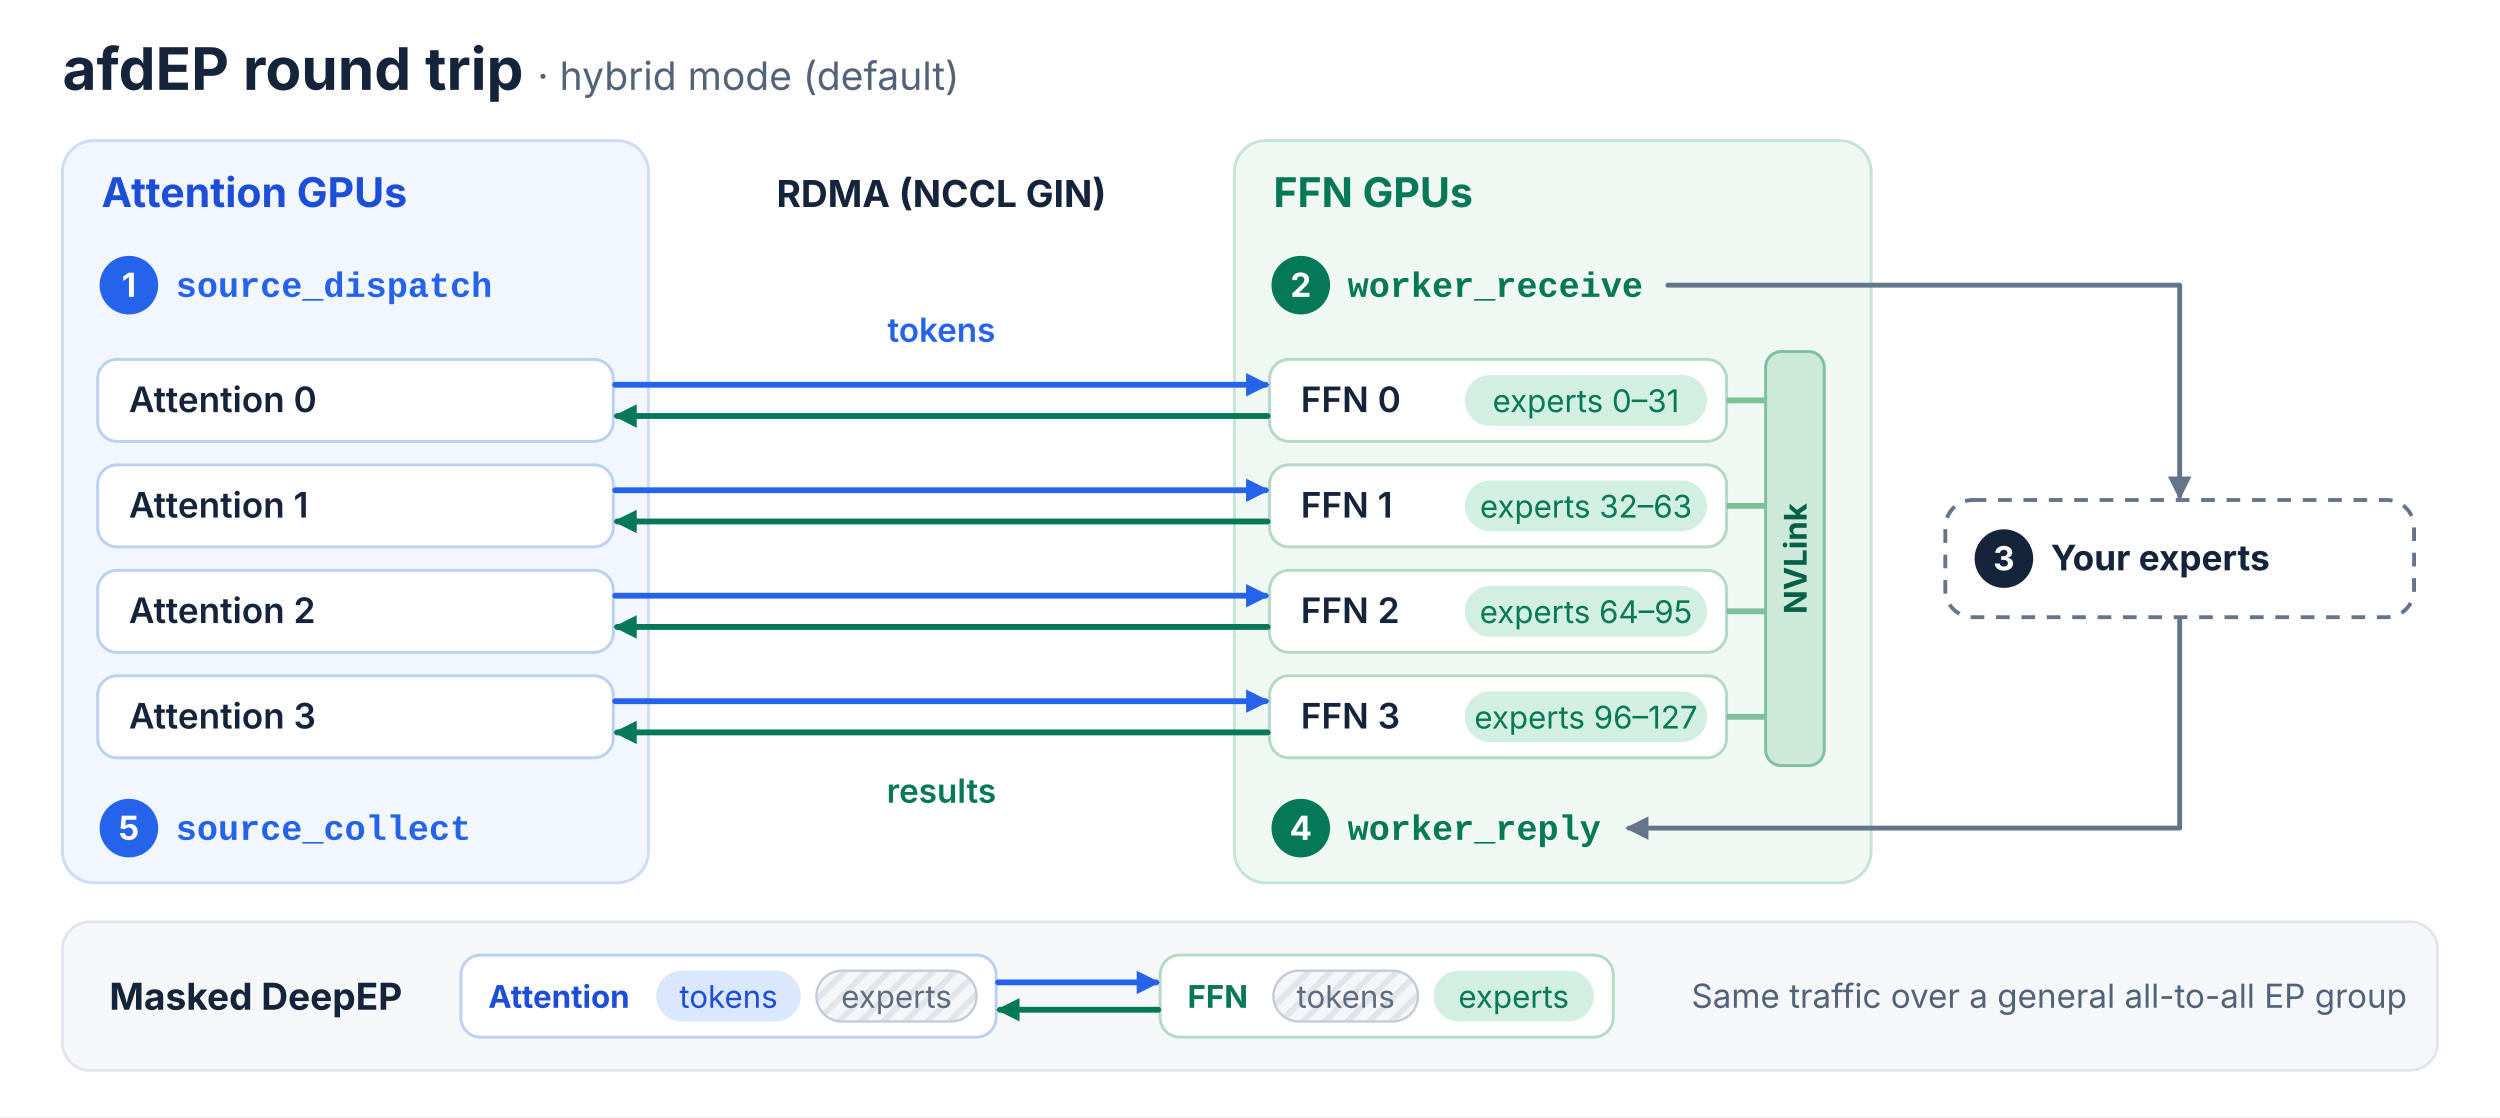
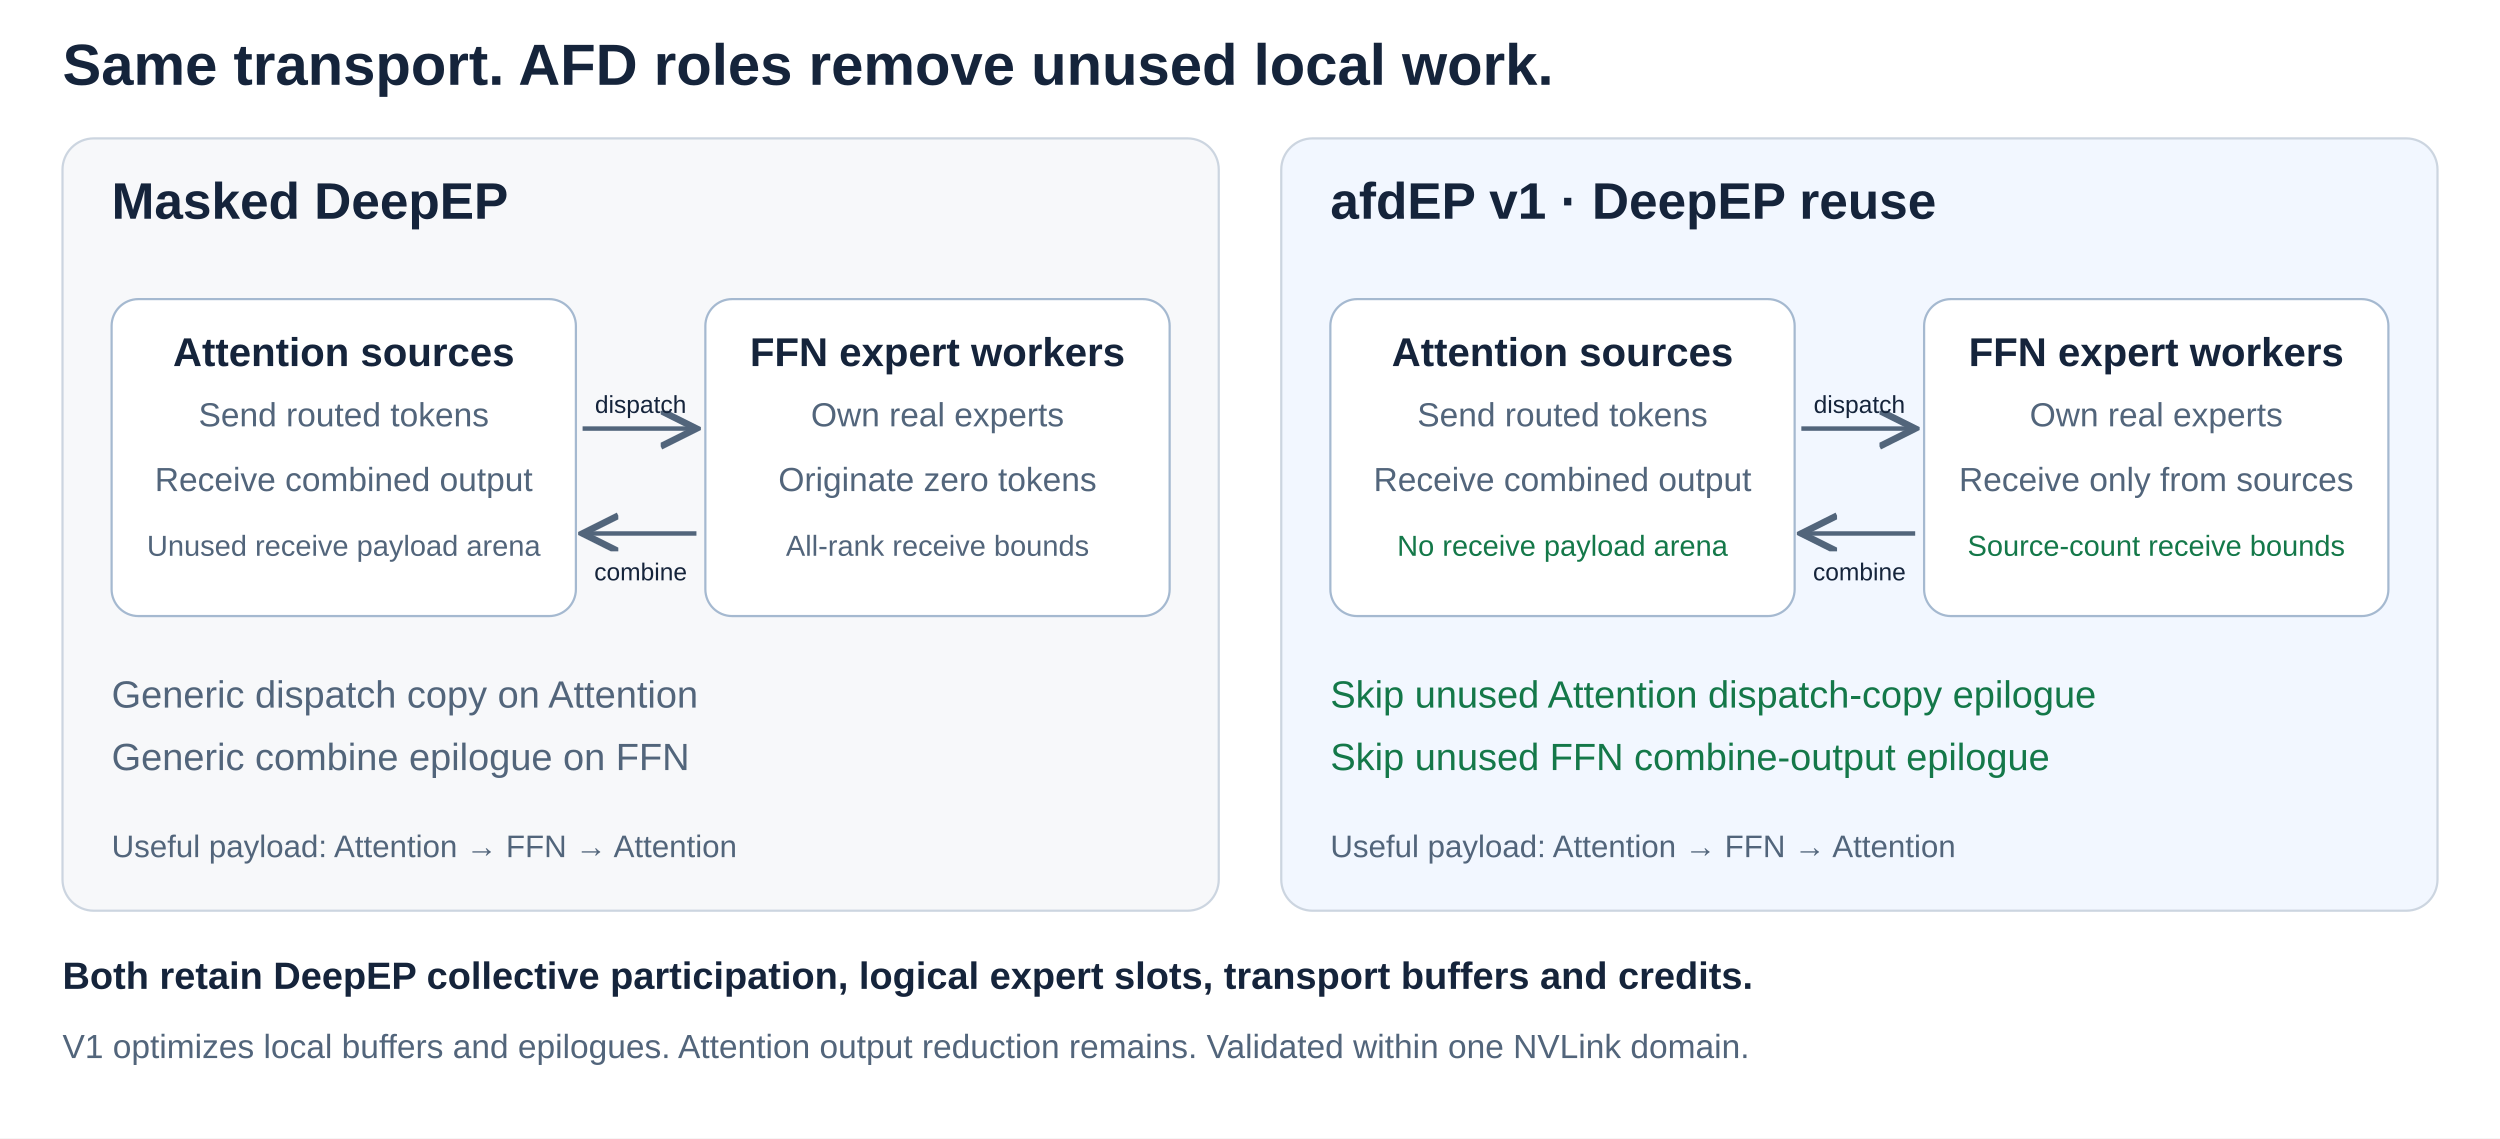
- <svg xmlns="http://www.w3.org/2000/svg" width="1280" height="572" viewBox="0 0 1280 572" role="img" aria-labelledby="title desc">
+ <svg xmlns="http://www.w3.org/2000/svg" width="1120" height="510" viewBox="0 0 1120 510" role="img" aria-labelledby="title desc">
  <defs>
-     <marker id="req" markerWidth="12" markerHeight="12" refX="10" refY="6" orient="auto" markerUnits="userSpaceOnUse">
-       <path d="M 0 0 L 12 6 L 0 12 z" fill="#2563eb" />
+     <marker id="arrow" markerWidth="9" markerHeight="9" refX="8" refY="4" orient="auto-start-reverse">
+       <path d="M0,0 L8,4 L0,8" fill="none" stroke="#52657b" stroke-width="1.5" />
    </marker>
-     <marker id="rep" markerWidth="12" markerHeight="12" refX="10" refY="6" orient="auto" markerUnits="userSpaceOnUse">
-       <path d="M 0 0 L 12 6 L 0 12 z" fill="#047857" />
-     </marker>
-     <marker id="flow" markerWidth="12" markerHeight="12" refX="10" refY="6" orient="auto" markerUnits="userSpaceOnUse">
-       <path d="M 0 0 L 12 6 L 0 12 z" fill="#64748b" />
-     </marker>
-     <pattern id="hatch" patternUnits="userSpaceOnUse" width="8" height="8" patternTransform="rotate(45)">
-       <rect width="8" height="8" fill="#f4f6f9" />
-       <rect width="3" height="8" fill="#e1e5eb" />
-     </pattern>
  </defs>
-   <g font-family="Inter, -apple-system, BlinkMacSystemFont, 'Segoe UI', Arial, sans-serif">
-     <rect x="0" y="0" width="1280" height="572" rx="0" fill="white" stroke="none" stroke-width="1.5" />
-     <text x="32" y="46" font-size="30" fill="#15243b" font-weight="700">afdEP round trip <tspan font-size="20" font-weight="400" fill="#526278">· hybrid mode (default)</tspan>
-     </text>
-     <rect x="32" y="72" width="300" height="380" rx="16" fill="#f1f6ff" stroke="#cfdcf3" stroke-width="1.5" />
-     <text x="52" y="106" font-size="21" fill="#1d4ed8" font-weight="700">Attention GPUs</text>
-     <circle cx="66" cy="146" r="15" fill="#2563eb" />
-     <text x="66" y="152" font-size="17" fill="white" font-weight="700" text-anchor="middle">1</text>
-     <text x="90" y="152" font-size="18" fill="#2563eb" font-weight="700" font-family="ui-monospace, SFMono-Regular, Menlo, Consolas, 'Liberation Mono', monospace">source_dispatch</text>
-     <rect x="50" y="184" width="264" height="42" rx="10" fill="white" stroke="#bcd0f2" stroke-width="1.5" />
-     <text x="66" y="211" font-size="18" fill="#15243b" font-weight="600">Attention 0</text>
-     <rect x="50" y="238" width="264" height="42" rx="10" fill="white" stroke="#bcd0f2" stroke-width="1.5" />
-     <text x="66" y="265" font-size="18" fill="#15243b" font-weight="600">Attention 1</text>
-     <rect x="50" y="292" width="264" height="42" rx="10" fill="white" stroke="#bcd0f2" stroke-width="1.5" />
-     <text x="66" y="319" font-size="18" fill="#15243b" font-weight="600">Attention 2</text>
-     <rect x="50" y="346" width="264" height="42" rx="10" fill="white" stroke="#bcd0f2" stroke-width="1.5" />
-     <text x="66" y="373" font-size="18" fill="#15243b" font-weight="600">Attention 3</text>
-     <circle cx="66" cy="424" r="15" fill="#2563eb" />
-     <text x="66" y="430" font-size="17" fill="white" font-weight="700" text-anchor="middle">5</text>
-     <text x="90" y="430" font-size="18" fill="#2563eb" font-weight="700" font-family="ui-monospace, SFMono-Regular, Menlo, Consolas, 'Liberation Mono', monospace">source_collect</text>
-     <rect x="632" y="72" width="326" height="380" rx="16" fill="#eff8f3" stroke="#c6e3d3" stroke-width="1.5" />
-     <text x="652" y="106" font-size="21" fill="#047857" font-weight="700">FFN GPUs</text>
-     <circle cx="666" cy="146" r="15" fill="#047857" />
-     <text x="666" y="152" font-size="17" fill="white" font-weight="700" text-anchor="middle">2</text>
-     <text x="690" y="152" font-size="18" fill="#047857" font-weight="700" font-family="ui-monospace, SFMono-Regular, Menlo, Consolas, 'Liberation Mono', monospace">worker_receive</text>
-     <rect x="650" y="184" width="234" height="42" rx="10" fill="white" stroke="#b5d9c5" stroke-width="1.5" />
-     <text x="666" y="211" font-size="18" fill="#15243b" font-weight="600">FFN 0</text>
-     <rect x="750" y="192" width="124" height="26" rx="13" fill="#d3efe1" stroke="none" stroke-width="1.5" />
-     <text x="812" y="211" font-size="16" fill="#047857" text-anchor="middle">experts 0–31</text>
-     <line x1="884" y1="205" x2="904" y2="205" stroke="#7fbf9d" stroke-width="3" />
-     <rect x="650" y="238" width="234" height="42" rx="10" fill="white" stroke="#b5d9c5" stroke-width="1.5" />
-     <text x="666" y="265" font-size="18" fill="#15243b" font-weight="600">FFN 1</text>
-     <rect x="750" y="246" width="124" height="26" rx="13" fill="#d3efe1" stroke="none" stroke-width="1.5" />
-     <text x="812" y="265" font-size="16" fill="#047857" text-anchor="middle">experts 32–63</text>
-     <line x1="884" y1="259" x2="904" y2="259" stroke="#7fbf9d" stroke-width="3" />
-     <rect x="650" y="292" width="234" height="42" rx="10" fill="white" stroke="#b5d9c5" stroke-width="1.5" />
-     <text x="666" y="319" font-size="18" fill="#15243b" font-weight="600">FFN 2</text>
-     <rect x="750" y="300" width="124" height="26" rx="13" fill="#d3efe1" stroke="none" stroke-width="1.5" />
-     <text x="812" y="319" font-size="16" fill="#047857" text-anchor="middle">experts 64–95</text>
-     <line x1="884" y1="313" x2="904" y2="313" stroke="#7fbf9d" stroke-width="3" />
-     <rect x="650" y="346" width="234" height="42" rx="10" fill="white" stroke="#b5d9c5" stroke-width="1.5" />
-     <text x="666" y="373" font-size="18" fill="#15243b" font-weight="600">FFN 3</text>
-     <rect x="750" y="354" width="124" height="26" rx="13" fill="#d3efe1" stroke="none" stroke-width="1.5" />
-     <text x="812" y="373" font-size="16" fill="#047857" text-anchor="middle">experts 96–127</text>
-     <line x1="884" y1="367" x2="904" y2="367" stroke="#7fbf9d" stroke-width="3" />
-     <rect x="904" y="180" width="30" height="212" rx="8" fill="#cde9da" stroke="#7fbf9d" stroke-width="1.5" />
-     <text x="919" y="286" font-size="16" fill="#065f46" font-weight="700" text-anchor="middle" transform="rotate(-90 919 286)" dy="6">NVLink</text>
-     <circle cx="666" cy="424" r="15" fill="#047857" />
-     <text x="666" y="430" font-size="17" fill="white" font-weight="700" text-anchor="middle">4</text>
-     <text x="690" y="430" font-size="18" fill="#047857" font-weight="700" font-family="ui-monospace, SFMono-Regular, Menlo, Consolas, 'Liberation Mono', monospace">worker_reply</text>
-     <text x="482" y="106" font-size="19" fill="#15243b" font-weight="700" text-anchor="middle">RDMA (NCCL GIN)</text>
-     <path d="M 315 197 L 648 197" fill="none" stroke="#2563eb" stroke-width="3" stroke-linecap="round" stroke-linejoin="round" marker-end="url(#req)" />
-     <path d="M 649 213 L 316 213" fill="none" stroke="#047857" stroke-width="3" stroke-linecap="round" stroke-linejoin="round" marker-end="url(#rep)" />
-     <path d="M 315 251 L 648 251" fill="none" stroke="#2563eb" stroke-width="3" stroke-linecap="round" stroke-linejoin="round" marker-end="url(#req)" />
-     <path d="M 649 267 L 316 267" fill="none" stroke="#047857" stroke-width="3" stroke-linecap="round" stroke-linejoin="round" marker-end="url(#rep)" />
-     <path d="M 315 305 L 648 305" fill="none" stroke="#2563eb" stroke-width="3" stroke-linecap="round" stroke-linejoin="round" marker-end="url(#req)" />
-     <path d="M 649 321 L 316 321" fill="none" stroke="#047857" stroke-width="3" stroke-linecap="round" stroke-linejoin="round" marker-end="url(#rep)" />
-     <path d="M 315 359 L 648 359" fill="none" stroke="#2563eb" stroke-width="3" stroke-linecap="round" stroke-linejoin="round" marker-end="url(#req)" />
-     <path d="M 649 375 L 316 375" fill="none" stroke="#047857" stroke-width="3" stroke-linecap="round" stroke-linejoin="round" marker-end="url(#rep)" />
-     <text x="482" y="175" font-size="17" fill="#2563eb" font-weight="600" text-anchor="middle">tokens</text>
-     <text x="482" y="411" font-size="17" fill="#047857" font-weight="600" text-anchor="middle">results</text>
-     <rect x="996" y="256" width="240" height="60" rx="14" fill="white" stroke="#64748b" stroke-width="2" stroke-dasharray="7 6" />
-     <circle cx="1026" cy="286" r="15" fill="#15243b" />
-     <text x="1026" y="292" font-size="17" fill="white" font-weight="700" text-anchor="middle">3</text>
-     <text x="1050" y="292" font-size="18" fill="#15243b" font-weight="700">Your experts</text>
-     <path d="M 854 146 L 1116 146 L 1116 254" fill="none" stroke="#64748b" stroke-width="2.5" stroke-linecap="round" stroke-linejoin="round" marker-end="url(#flow)" />
-     <path d="M 1116 317 L 1116 424 L 834 424" fill="none" stroke="#64748b" stroke-width="2.5" stroke-linecap="round" stroke-linejoin="round" marker-end="url(#flow)" />
-     <rect x="32" y="472" width="1216" height="76" rx="14" fill="#f6f7f9" stroke="#e1e6ee" stroke-width="1.5" />
-     <text x="56" y="517" font-size="19" fill="#15243b" font-weight="700">Masked DeepEP</text>
-     <rect x="236" y="489" width="274" height="42" rx="10" fill="white" stroke="#bcd0f2" stroke-width="1.5" />
-     <text x="250" y="516" font-size="16" fill="#1d4ed8" font-weight="700">Attention</text>
-     <rect x="336" y="497" width="74" height="26" rx="13" fill="#dbe7fd" stroke="none" stroke-width="1.5" />
-     <text x="373" y="516" font-size="16" fill="#1d4ed8" text-anchor="middle">tokens</text>
-     <rect x="418" y="497" width="82" height="26" rx="13" fill="url(#hatch)" stroke="#c3cbd6" stroke-width="1.2" />
-     <text x="459" y="516" font-size="16" fill="#5f6b7e" text-anchor="middle">experts</text>
-     <rect x="594" y="489" width="232" height="42" rx="10" fill="white" stroke="#b5d9c5" stroke-width="1.5" />
-     <text x="608" y="516" font-size="16" fill="#047857" font-weight="700">FFN</text>
-     <rect x="652" y="497" width="74" height="26" rx="13" fill="url(#hatch)" stroke="#c3cbd6" stroke-width="1.2" />
-     <text x="689" y="516" font-size="16" fill="#5f6b7e" text-anchor="middle">tokens</text>
-     <rect x="734" y="497" width="82" height="26" rx="13" fill="#d3efe1" stroke="none" stroke-width="1.5" />
-     <text x="775" y="516" font-size="16" fill="#047857" text-anchor="middle">experts</text>
-     <path d="M 511 503 L 592 503" fill="none" stroke="#2563eb" stroke-width="3" stroke-linecap="round" stroke-linejoin="round" marker-end="url(#req)" />
-     <path d="M 593 517 L 512 517" fill="none" stroke="#047857" stroke-width="3" stroke-linecap="round" stroke-linejoin="round" marker-end="url(#rep)" />
-     <text x="866" y="516" font-size="17" fill="#526278">Same traffic over a general all-to-all EP group</text>
+   <rect width="1120" height="510" fill="#fff" />
+   <g font-family="Arial, sans-serif" fill="#15243b">
+     <text x="28" y="38" font-size="26" font-weight="700">Same transport. AFD roles remove unused local work.</text>
+     <rect x="28" y="62" width="518" height="346" rx="14" fill="#f7f8fa" stroke="#ccd5e0" />
+     <text x="50" y="98" font-size="23" font-weight="700">Masked DeepEP</text>
+     <rect x="50" y="134" width="208" height="142" rx="12" fill="white" stroke="#a5b9d0" />
+     <text x="154" y="164" text-anchor="middle" font-size="18" font-weight="700">Attention sources</text>
+     <text x="154" y="191" text-anchor="middle" font-size="15" fill="#52657b">Send routed tokens</text>
+     <text x="154" y="220" text-anchor="middle" font-size="15" fill="#52657b">Receive combined output</text>
+     <text x="154" y="249" text-anchor="middle" font-size="13" fill="#52657b">Unused receive payload arena</text>
+     <rect x="316" y="134" width="208" height="142" rx="12" fill="white" stroke="#a5b9d0" />
+     <text x="420" y="164" text-anchor="middle" font-size="18" font-weight="700">FFN expert workers</text>
+     <text x="420" y="191" text-anchor="middle" font-size="15" fill="#52657b">Own real experts</text>
+     <text x="420" y="220" text-anchor="middle" font-size="15" fill="#52657b">Originate zero tokens</text>
+     <text x="420" y="249" text-anchor="middle" font-size="13" fill="#52657b">All-rank receive bounds</text>
+     <path d="M261 192 H312" stroke="#52657b" stroke-width="2" marker-end="url(#arrow)" />
+     <path d="M312 239 H261" stroke="#52657b" stroke-width="2" marker-end="url(#arrow)" />
+     <text x="287" y="185" text-anchor="middle" font-size="11">dispatch</text>
+     <text x="287" y="260" text-anchor="middle" font-size="11">combine</text>
+     <text x="50" y="317" font-size="17" fill="#52657b">Generic dispatch copy on Attention</text>
+     <text x="50" y="345" font-size="17" fill="#52657b">Generic combine epilogue on FFN</text>
+     <text x="50" y="384" font-size="14" fill="#52657b">Useful payload: Attention → FFN → Attention</text>
+     <rect x="574" y="62" width="518" height="346" rx="14" fill="#f2f7ff" stroke="#ccd5e0" />
+     <text x="596" y="98" font-size="23" font-weight="700">afdEP v1 · DeepEP reuse</text>
+     <rect x="596" y="134" width="208" height="142" rx="12" fill="white" stroke="#a5b9d0" />
+     <text x="700" y="164" text-anchor="middle" font-size="18" font-weight="700">Attention sources</text>
+     <text x="700" y="191" text-anchor="middle" font-size="15" fill="#52657b">Send routed tokens</text>
+     <text x="700" y="220" text-anchor="middle" font-size="15" fill="#52657b">Receive combined output</text>
+     <text x="700" y="249" text-anchor="middle" font-size="13" fill="#147849">No receive payload arena</text>
+     <rect x="862" y="134" width="208" height="142" rx="12" fill="white" stroke="#a5b9d0" />
+     <text x="966" y="164" text-anchor="middle" font-size="18" font-weight="700">FFN expert workers</text>
+     <text x="966" y="191" text-anchor="middle" font-size="15" fill="#52657b">Own real experts</text>
+     <text x="966" y="220" text-anchor="middle" font-size="15" fill="#52657b">Receive only from sources</text>
+     <text x="966" y="249" text-anchor="middle" font-size="13" fill="#147849">Source-count receive bounds</text>
+     <path d="M807 192 H858" stroke="#52657b" stroke-width="2" marker-end="url(#arrow)" />
+     <path d="M858 239 H807" stroke="#52657b" stroke-width="2" marker-end="url(#arrow)" />
+     <text x="833" y="185" text-anchor="middle" font-size="11">dispatch</text>
+     <text x="833" y="260" text-anchor="middle" font-size="11">combine</text>
+     <text x="596" y="317" font-size="17" fill="#147849">Skip unused Attention dispatch-copy epilogue</text>
+     <text x="596" y="345" font-size="17" fill="#147849">Skip unused FFN combine-output epilogue</text>
+     <text x="596" y="384" font-size="14" fill="#52657b">Useful payload: Attention → FFN → Attention</text>
+     <text x="28" y="443" font-size="17" font-weight="700">Both retain DeepEP collective participation, logical expert slots, transport buffers and credits.</text>
+     <text x="28" y="474" font-size="15" fill="#52657b">V1 optimizes local buffers and epilogues. Attention output reduction remains. Validated within one NVLink domain.</text>
  </g>
</svg>
